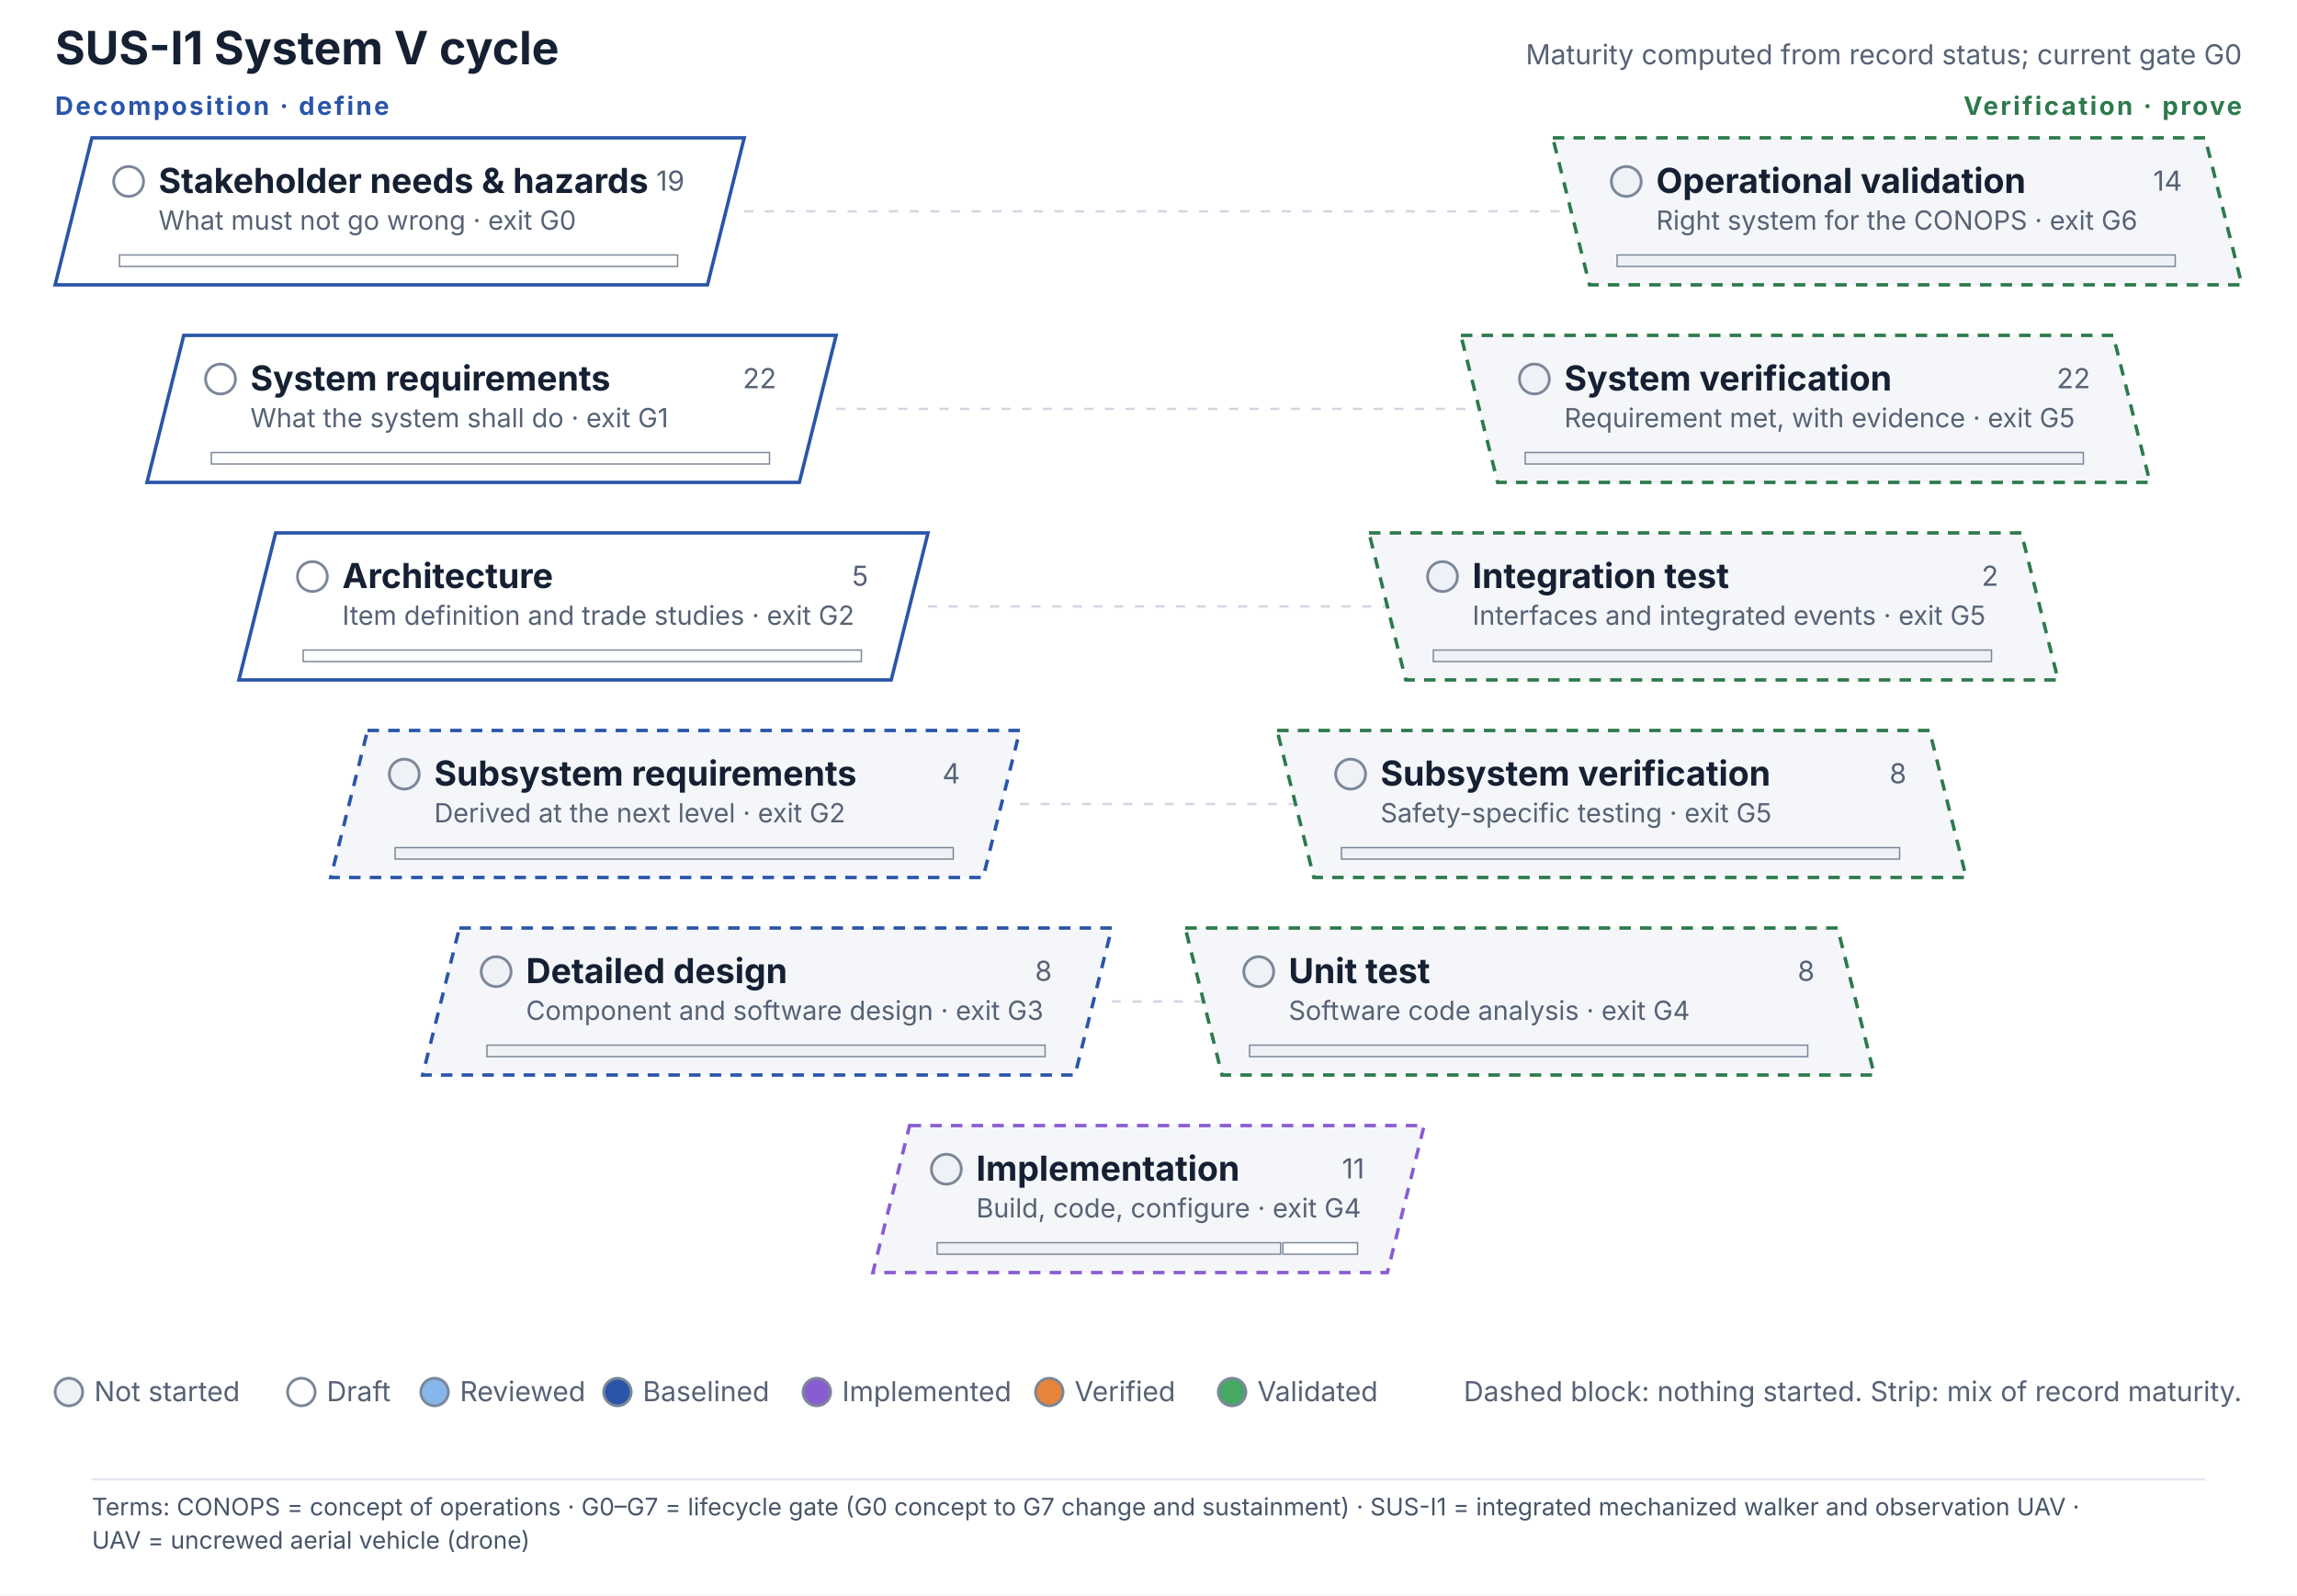
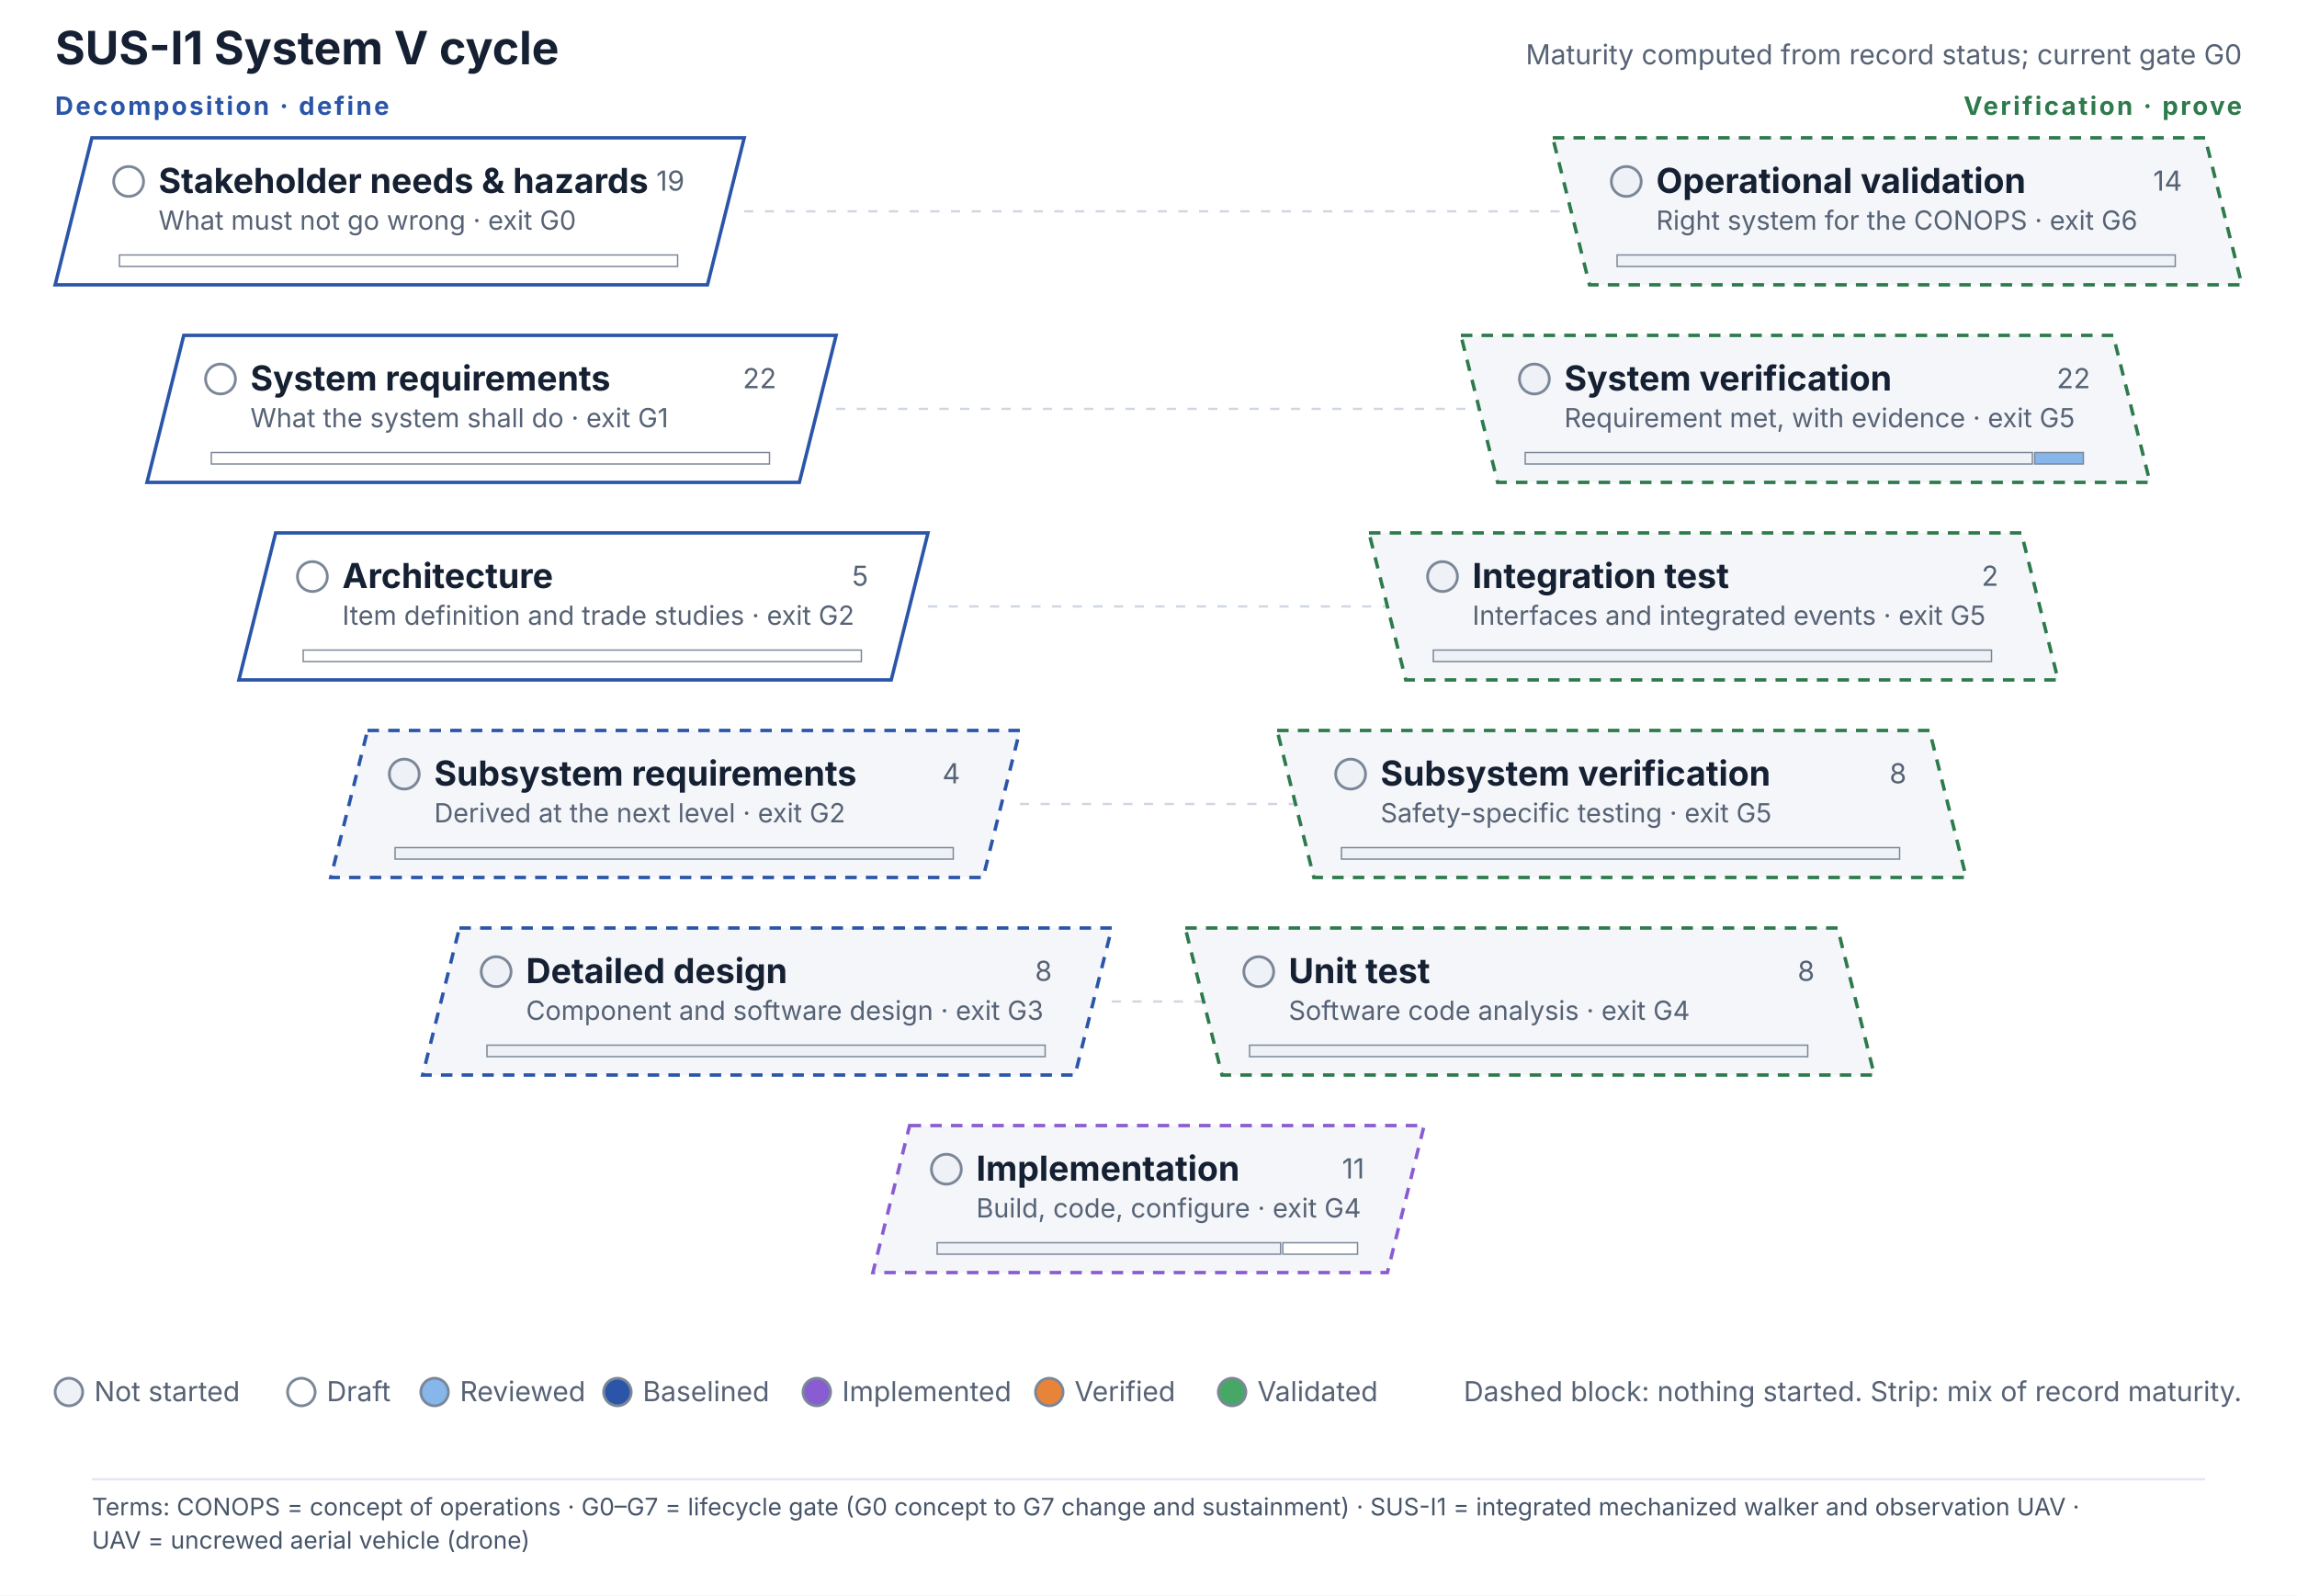
<svg xmlns="http://www.w3.org/2000/svg" viewBox="0 0 1000 694.6" width="1000" height="694.6" font-family="Inter, Segoe UI, Helvetica, Arial, sans-serif">
  <rect width="1000" height="640" fill="#ffffff" />
  <text x="24" y="28" font-size="20" font-weight="700" fill="#152033">SUS-I1 System V cycle</text>
  <text x="976" y="28" font-size="12" fill="#566275" text-anchor="end">Maturity computed from record status; current gate G0</text>
  <text x="24" y="50" font-size="11" font-weight="700" letter-spacing="1" fill="#2a55a8">Decomposition · define</text>
  <text x="976" y="50" font-size="11" font-weight="700" letter-spacing="1" fill="#2d7a4c" text-anchor="end">Verification · prove</text>
  <line x1="324" y1="92.0" x2="684" y2="92.0" stroke="#cfd7e2" stroke-dasharray="4 5" />
  <line x1="364" y1="178.0" x2="644" y2="178.0" stroke="#cfd7e2" stroke-dasharray="4 5" />
  <line x1="404" y1="264.0" x2="604" y2="264.0" stroke="#cfd7e2" stroke-dasharray="4 5" />
  <line x1="444" y1="350.0" x2="564" y2="350.0" stroke="#cfd7e2" stroke-dasharray="4 5" />
  <line x1="484" y1="436.0" x2="524" y2="436.0" stroke="#cfd7e2" stroke-dasharray="4 5" />
  <polygon points="40,60 324,60 308,124 24,124" fill="#ffffff" stroke="#2a55a8" stroke-width="1.5" />
  <circle cx="56" cy="79" r="6.5" fill="#ffffff" stroke="#7b8798" stroke-width="1.2" />
  <text x="69" y="84" font-size="15" font-weight="700" fill="#152033">Stakeholder needs &amp; hazards</text>
  <text x="69" y="100" font-size="11.5" fill="#566275">What must not go wrong · exit G0</text>
  <text x="298" y="83" font-size="12" fill="#566275" text-anchor="end">19</text>
  <rect x="52.0" y="111" width="243.0" height="5" fill="#ffffff" stroke="#7b8798" stroke-width=".6" />
  <polygon points="80,146 364,146 348,210 64,210" fill="#ffffff" stroke="#2a55a8" stroke-width="1.5" />
  <circle cx="96" cy="165" r="6.5" fill="#ffffff" stroke="#7b8798" stroke-width="1.2" />
  <text x="109" y="170" font-size="15" font-weight="700" fill="#152033">System requirements</text>
  <text x="109" y="186" font-size="11.5" fill="#566275">What the system shall do · exit G1</text>
  <text x="338" y="169" font-size="12" fill="#566275" text-anchor="end">22</text>
  <rect x="92.0" y="197" width="243.0" height="5" fill="#ffffff" stroke="#7b8798" stroke-width=".6" />
  <polygon points="120,232 404,232 388,296 104,296" fill="#ffffff" stroke="#2a55a8" stroke-width="1.5" />
  <circle cx="136" cy="251" r="6.5" fill="#ffffff" stroke="#7b8798" stroke-width="1.2" />
  <text x="149" y="256" font-size="15" font-weight="700" fill="#152033">Architecture</text>
  <text x="149" y="272" font-size="11.5" fill="#566275">Item definition and trade studies · exit G2</text>
  <text x="378" y="255" font-size="12" fill="#566275" text-anchor="end">5</text>
  <rect x="132.0" y="283" width="243.0" height="5" fill="#ffffff" stroke="#7b8798" stroke-width=".6" />
  <polygon points="160,318 444,318 428,382 144,382" fill="#f4f6f9" stroke="#2a55a8" stroke-width="1.5" stroke-dasharray="5 4" />
  <circle cx="176" cy="337" r="6.5" fill="#eef1f5" stroke="#7b8798" stroke-width="1.2" />
  <text x="189" y="342" font-size="15" font-weight="700" fill="#152033">Subsystem requirements</text>
  <text x="189" y="358" font-size="11.5" fill="#566275">Derived at the next level · exit G2</text>
  <text x="418" y="341" font-size="12" fill="#566275" text-anchor="end">4</text>
  <rect x="172.0" y="369" width="243.0" height="5" fill="#eef1f5" stroke="#7b8798" stroke-width=".6" />
  <polygon points="200,404 484,404 468,468 184,468" fill="#f4f6f9" stroke="#2a55a8" stroke-width="1.5" stroke-dasharray="5 4" />
  <circle cx="216" cy="423" r="6.5" fill="#eef1f5" stroke="#7b8798" stroke-width="1.2" />
  <text x="229" y="428" font-size="15" font-weight="700" fill="#152033">Detailed design</text>
  <text x="229" y="444" font-size="11.5" fill="#566275">Component and software design · exit G3</text>
  <text x="458" y="427" font-size="12" fill="#566275" text-anchor="end">8</text>
  <rect x="212.0" y="455" width="243.0" height="5" fill="#eef1f5" stroke="#7b8798" stroke-width=".6" />
  <polygon points="396,490 620,490 604,554 380,554" fill="#f4f6f9" stroke="#8a5cd1" stroke-width="1.5" stroke-dasharray="5 4" />
  <circle cx="412" cy="509" r="6.5" fill="#eef1f5" stroke="#7b8798" stroke-width="1.2" />
  <text x="425" y="514" font-size="15" font-weight="700" fill="#152033">Implementation</text>
  <text x="425" y="530" font-size="11.5" fill="#566275">Build, code, configure · exit G4</text>
  <text x="594" y="513" font-size="12" fill="#566275" text-anchor="end">11</text>
  <rect x="408.0" y="541" width="149.5" height="5" fill="#eef1f5" stroke="#7b8798" stroke-width=".6" />
  <rect x="558.5" y="541" width="32.5" height="5" fill="#ffffff" stroke="#7b8798" stroke-width=".6" />
  <polygon points="516,404 800,404 816,468 532,468" fill="#f4f6f9" stroke="#2d7a4c" stroke-width="1.5" stroke-dasharray="5 4" />
  <circle cx="548" cy="423" r="6.5" fill="#eef1f5" stroke="#7b8798" stroke-width="1.2" />
  <text x="561" y="428" font-size="15" font-weight="700" fill="#152033">Unit test</text>
  <text x="561" y="444" font-size="11.5" fill="#566275">Software code analysis · exit G4</text>
  <text x="790" y="427" font-size="12" fill="#566275" text-anchor="end">8</text>
  <rect x="544.0" y="455" width="243.0" height="5" fill="#eef1f5" stroke="#7b8798" stroke-width=".6" />
  <polygon points="556,318 840,318 856,382 572,382" fill="#f4f6f9" stroke="#2d7a4c" stroke-width="1.5" stroke-dasharray="5 4" />
  <circle cx="588" cy="337" r="6.5" fill="#eef1f5" stroke="#7b8798" stroke-width="1.2" />
  <text x="601" y="342" font-size="15" font-weight="700" fill="#152033">Subsystem verification</text>
  <text x="601" y="358" font-size="11.5" fill="#566275">Safety-specific testing · exit G5</text>
  <text x="830" y="341" font-size="12" fill="#566275" text-anchor="end">8</text>
  <rect x="584.0" y="369" width="243.0" height="5" fill="#eef1f5" stroke="#7b8798" stroke-width=".6" />
  <polygon points="596,232 880,232 896,296 612,296" fill="#f4f6f9" stroke="#2d7a4c" stroke-width="1.5" stroke-dasharray="5 4" />
  <circle cx="628" cy="251" r="6.5" fill="#eef1f5" stroke="#7b8798" stroke-width="1.2" />
  <text x="641" y="256" font-size="15" font-weight="700" fill="#152033">Integration test</text>
  <text x="641" y="272" font-size="11.5" fill="#566275">Interfaces and integrated events · exit G5</text>
  <text x="870" y="255" font-size="12" fill="#566275" text-anchor="end">2</text>
  <rect x="624.0" y="283" width="243.0" height="5" fill="#eef1f5" stroke="#7b8798" stroke-width=".6" />
  <polygon points="636,146 920,146 936,210 652,210" fill="#f4f6f9" stroke="#2d7a4c" stroke-width="1.5" stroke-dasharray="5 4" />
  <circle cx="668" cy="165" r="6.5" fill="#eef1f5" stroke="#7b8798" stroke-width="1.2" />
  <text x="681" y="170" font-size="15" font-weight="700" fill="#152033">System verification</text>
  <text x="681" y="186" font-size="11.5" fill="#566275">Requirement met, with evidence · exit G5</text>
  <text x="910" y="169" font-size="12" fill="#566275" text-anchor="end">22</text>
-   <rect x="664.0" y="197" width="243.0" height="5" fill="#eef1f5" stroke="#7b8798" stroke-width=".6" />
+   <rect x="664.0" y="197" width="220.8" height="5" fill="#eef1f5" stroke="#7b8798" stroke-width=".6" />
+   <rect x="885.8" y="197" width="21.2" height="5" fill="#86b6ea" stroke="#7b8798" stroke-width=".6" />
  <polygon points="676,60 960,60 976,124 692,124" fill="#f4f6f9" stroke="#2d7a4c" stroke-width="1.5" stroke-dasharray="5 4" />
  <circle cx="708" cy="79" r="6.5" fill="#eef1f5" stroke="#7b8798" stroke-width="1.2" />
  <text x="721" y="84" font-size="15" font-weight="700" fill="#152033">Operational validation</text>
  <text x="721" y="100" font-size="11.5" fill="#566275">Right system for the CONOPS · exit G6</text>
  <text x="950" y="83" font-size="12" fill="#566275" text-anchor="end">14</text>
  <rect x="704.0" y="111" width="243.0" height="5" fill="#eef1f5" stroke="#7b8798" stroke-width=".6" />
  <circle cx="30" cy="606" r="6" fill="#eef1f5" stroke="#7b8798" stroke-width="1.2" />
  <text x="41" y="610" font-size="12" fill="#566275">Not started</text>
  <circle cx="131.2" cy="606" r="6" fill="#ffffff" stroke="#7b8798" stroke-width="1.2" />
  <text x="142.2" y="610" font-size="12" fill="#566275">Draft</text>
  <circle cx="189.2" cy="606" r="6" fill="#86b6ea" stroke="#7b8798" stroke-width="1.2" />
  <text x="200.2" y="610" font-size="12" fill="#566275">Reviewed</text>
  <circle cx="268.8" cy="606" r="6" fill="#2a55a8" stroke="#7b8798" stroke-width="1.2" />
  <text x="279.8" y="610" font-size="12" fill="#566275">Baselined</text>
  <circle cx="355.6" cy="606" r="6" fill="#8a5cd1" stroke="#7b8798" stroke-width="1.2" />
  <text x="366.6" y="610" font-size="12" fill="#566275">Implemented</text>
  <circle cx="456.8" cy="606" r="6" fill="#e8833a" stroke="#7b8798" stroke-width="1.2" />
  <text x="467.8" y="610" font-size="12" fill="#566275">Verified</text>
  <circle cx="536.4" cy="606" r="6" fill="#47a866" stroke="#7b8798" stroke-width="1.2" />
  <text x="547.4" y="610" font-size="12" fill="#566275">Validated</text>
  <text x="976" y="610" font-size="12" fill="#566275" text-anchor="end">Dashed block: nothing started. Strip: mix of record maturity.</text>
  <g class="terms" data-base-h="640">
    <rect x="0" y="640" width="1000" height="54.6" fill="#FFFFFF" />
    <line x1="40" y1="644" x2="960" y2="644" stroke="#E2E8F0" stroke-width="1" />
    <text x="40" y="659.7" font-size="10.5" fill="#475569" font-family="Inter, 'Segoe UI', Helvetica, Arial, sans-serif">Terms: CONOPS = concept of operations · G0–G7 = lifecycle gate (G0 concept to G7 change and sustainment) · SUS-I1 = integrated mechanized walker and observation UAV ·</text>
    <text x="40" y="674.2" font-size="10.5" fill="#475569" font-family="Inter, 'Segoe UI', Helvetica, Arial, sans-serif">UAV = uncrewed aerial vehicle (drone)</text>
  </g>
</svg>
